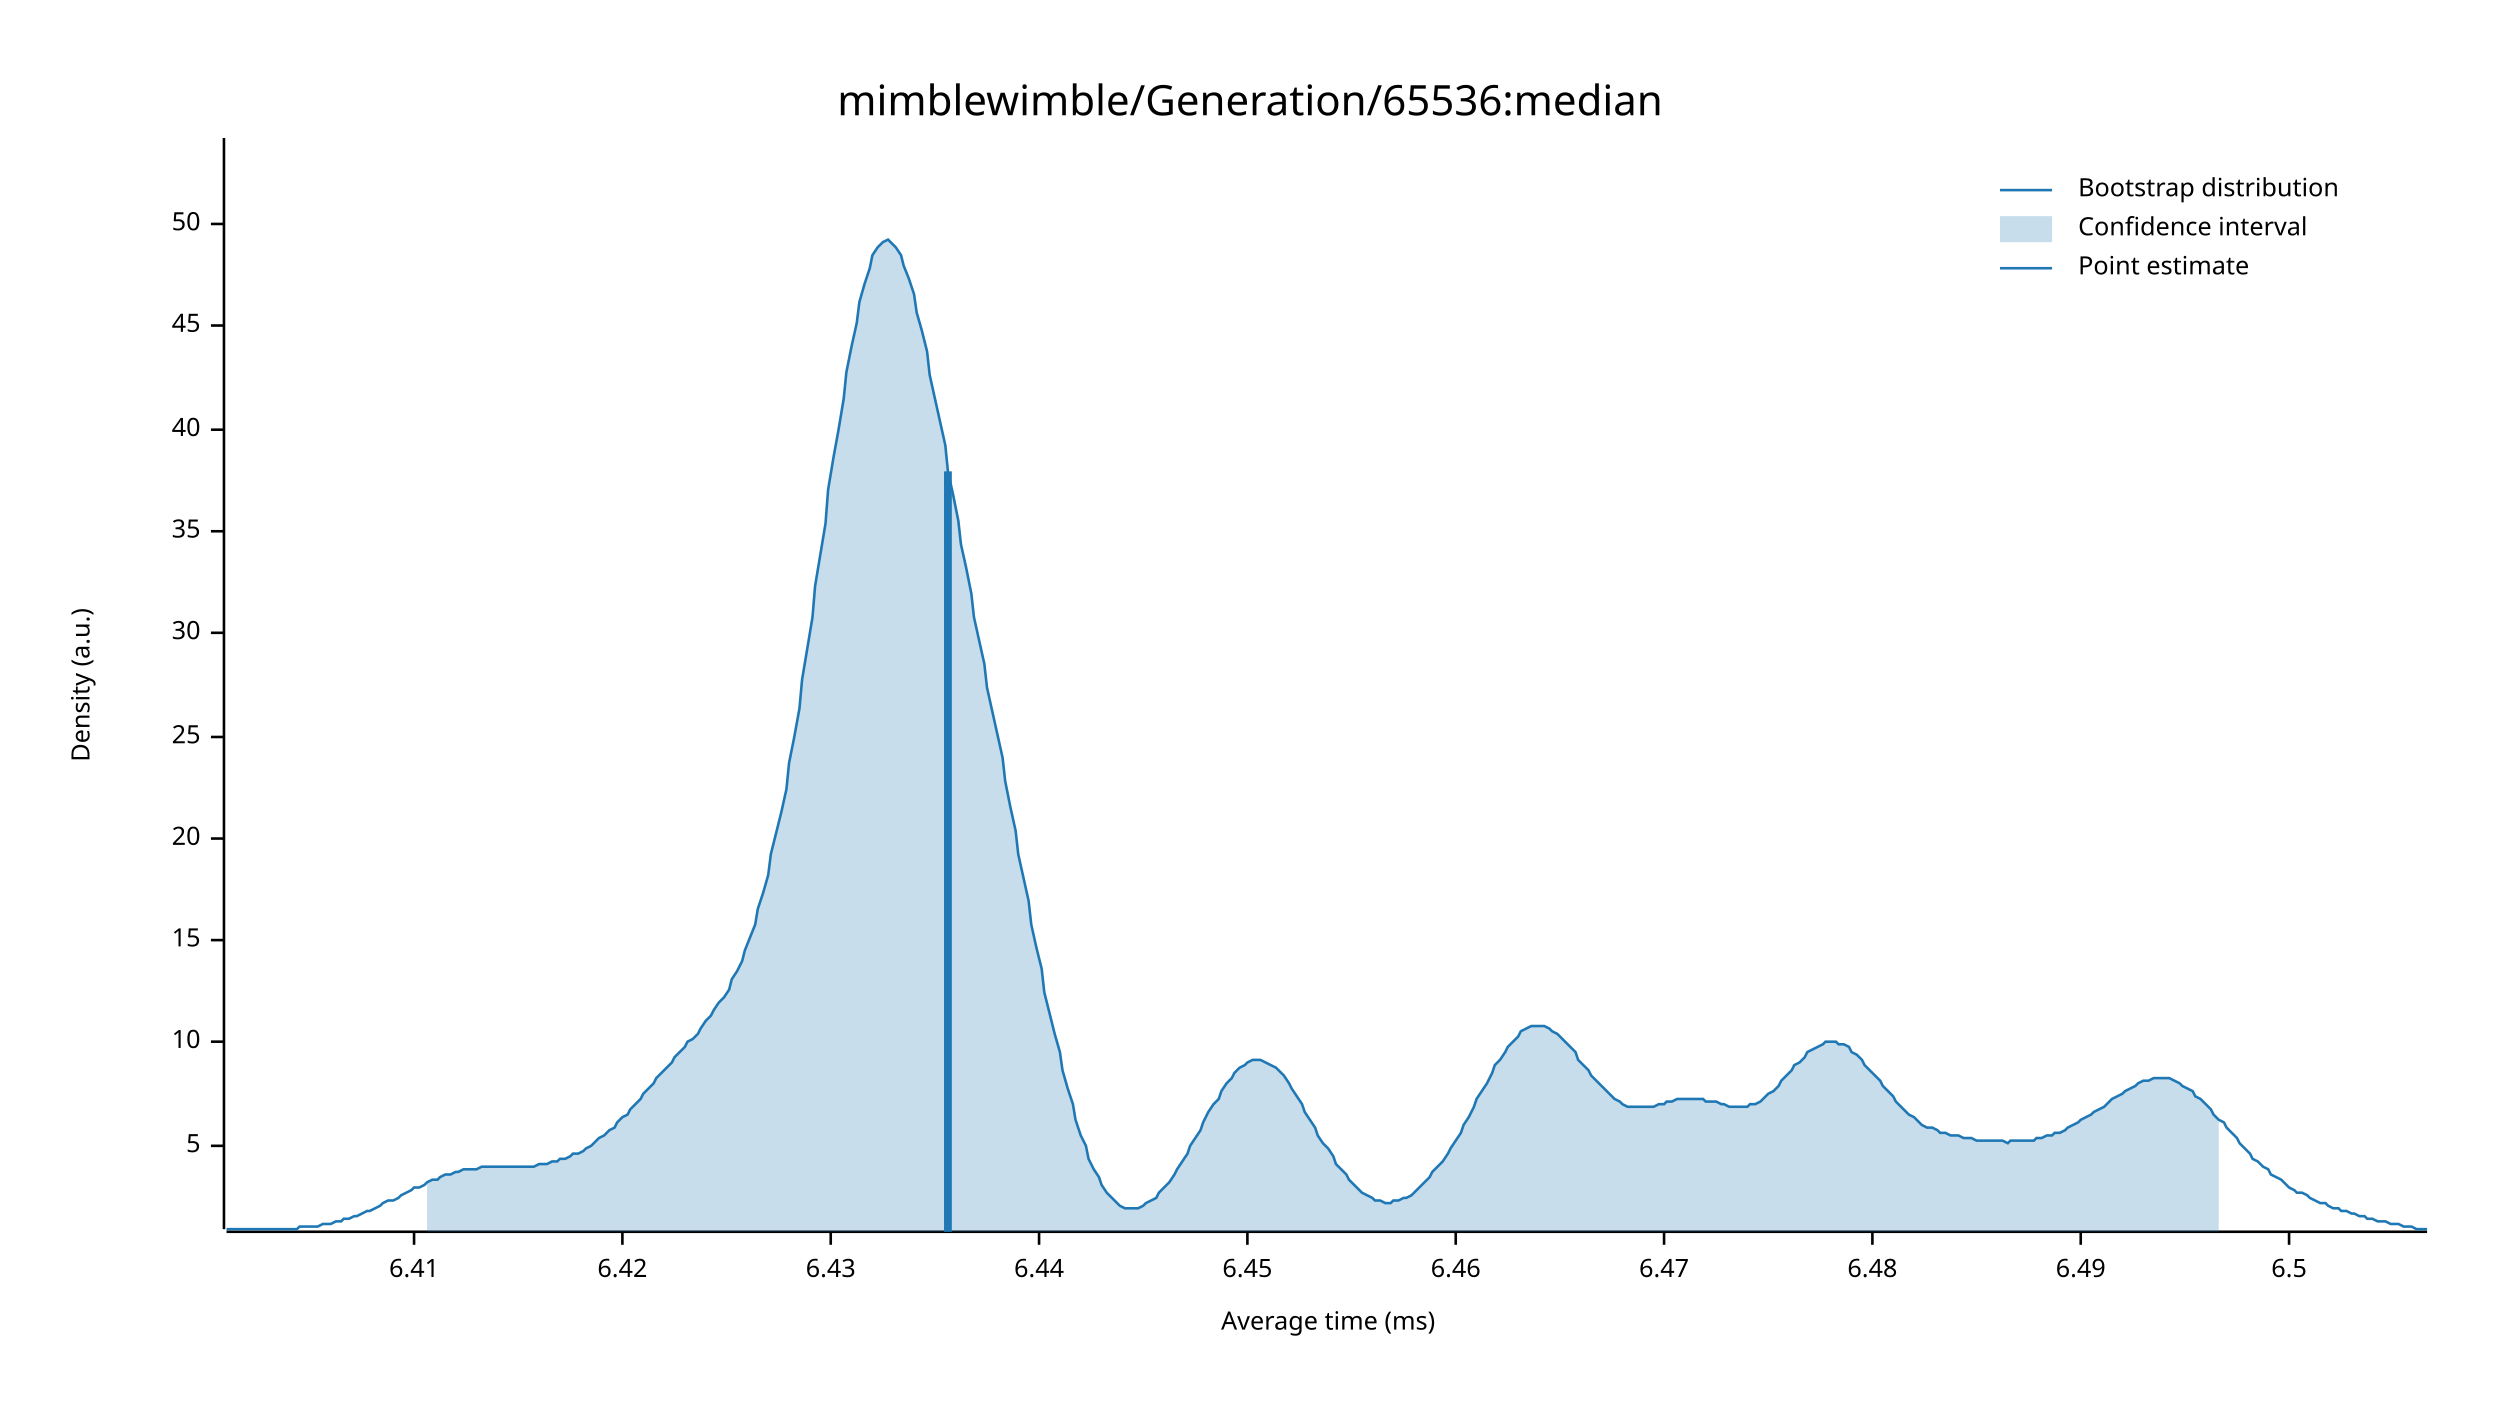
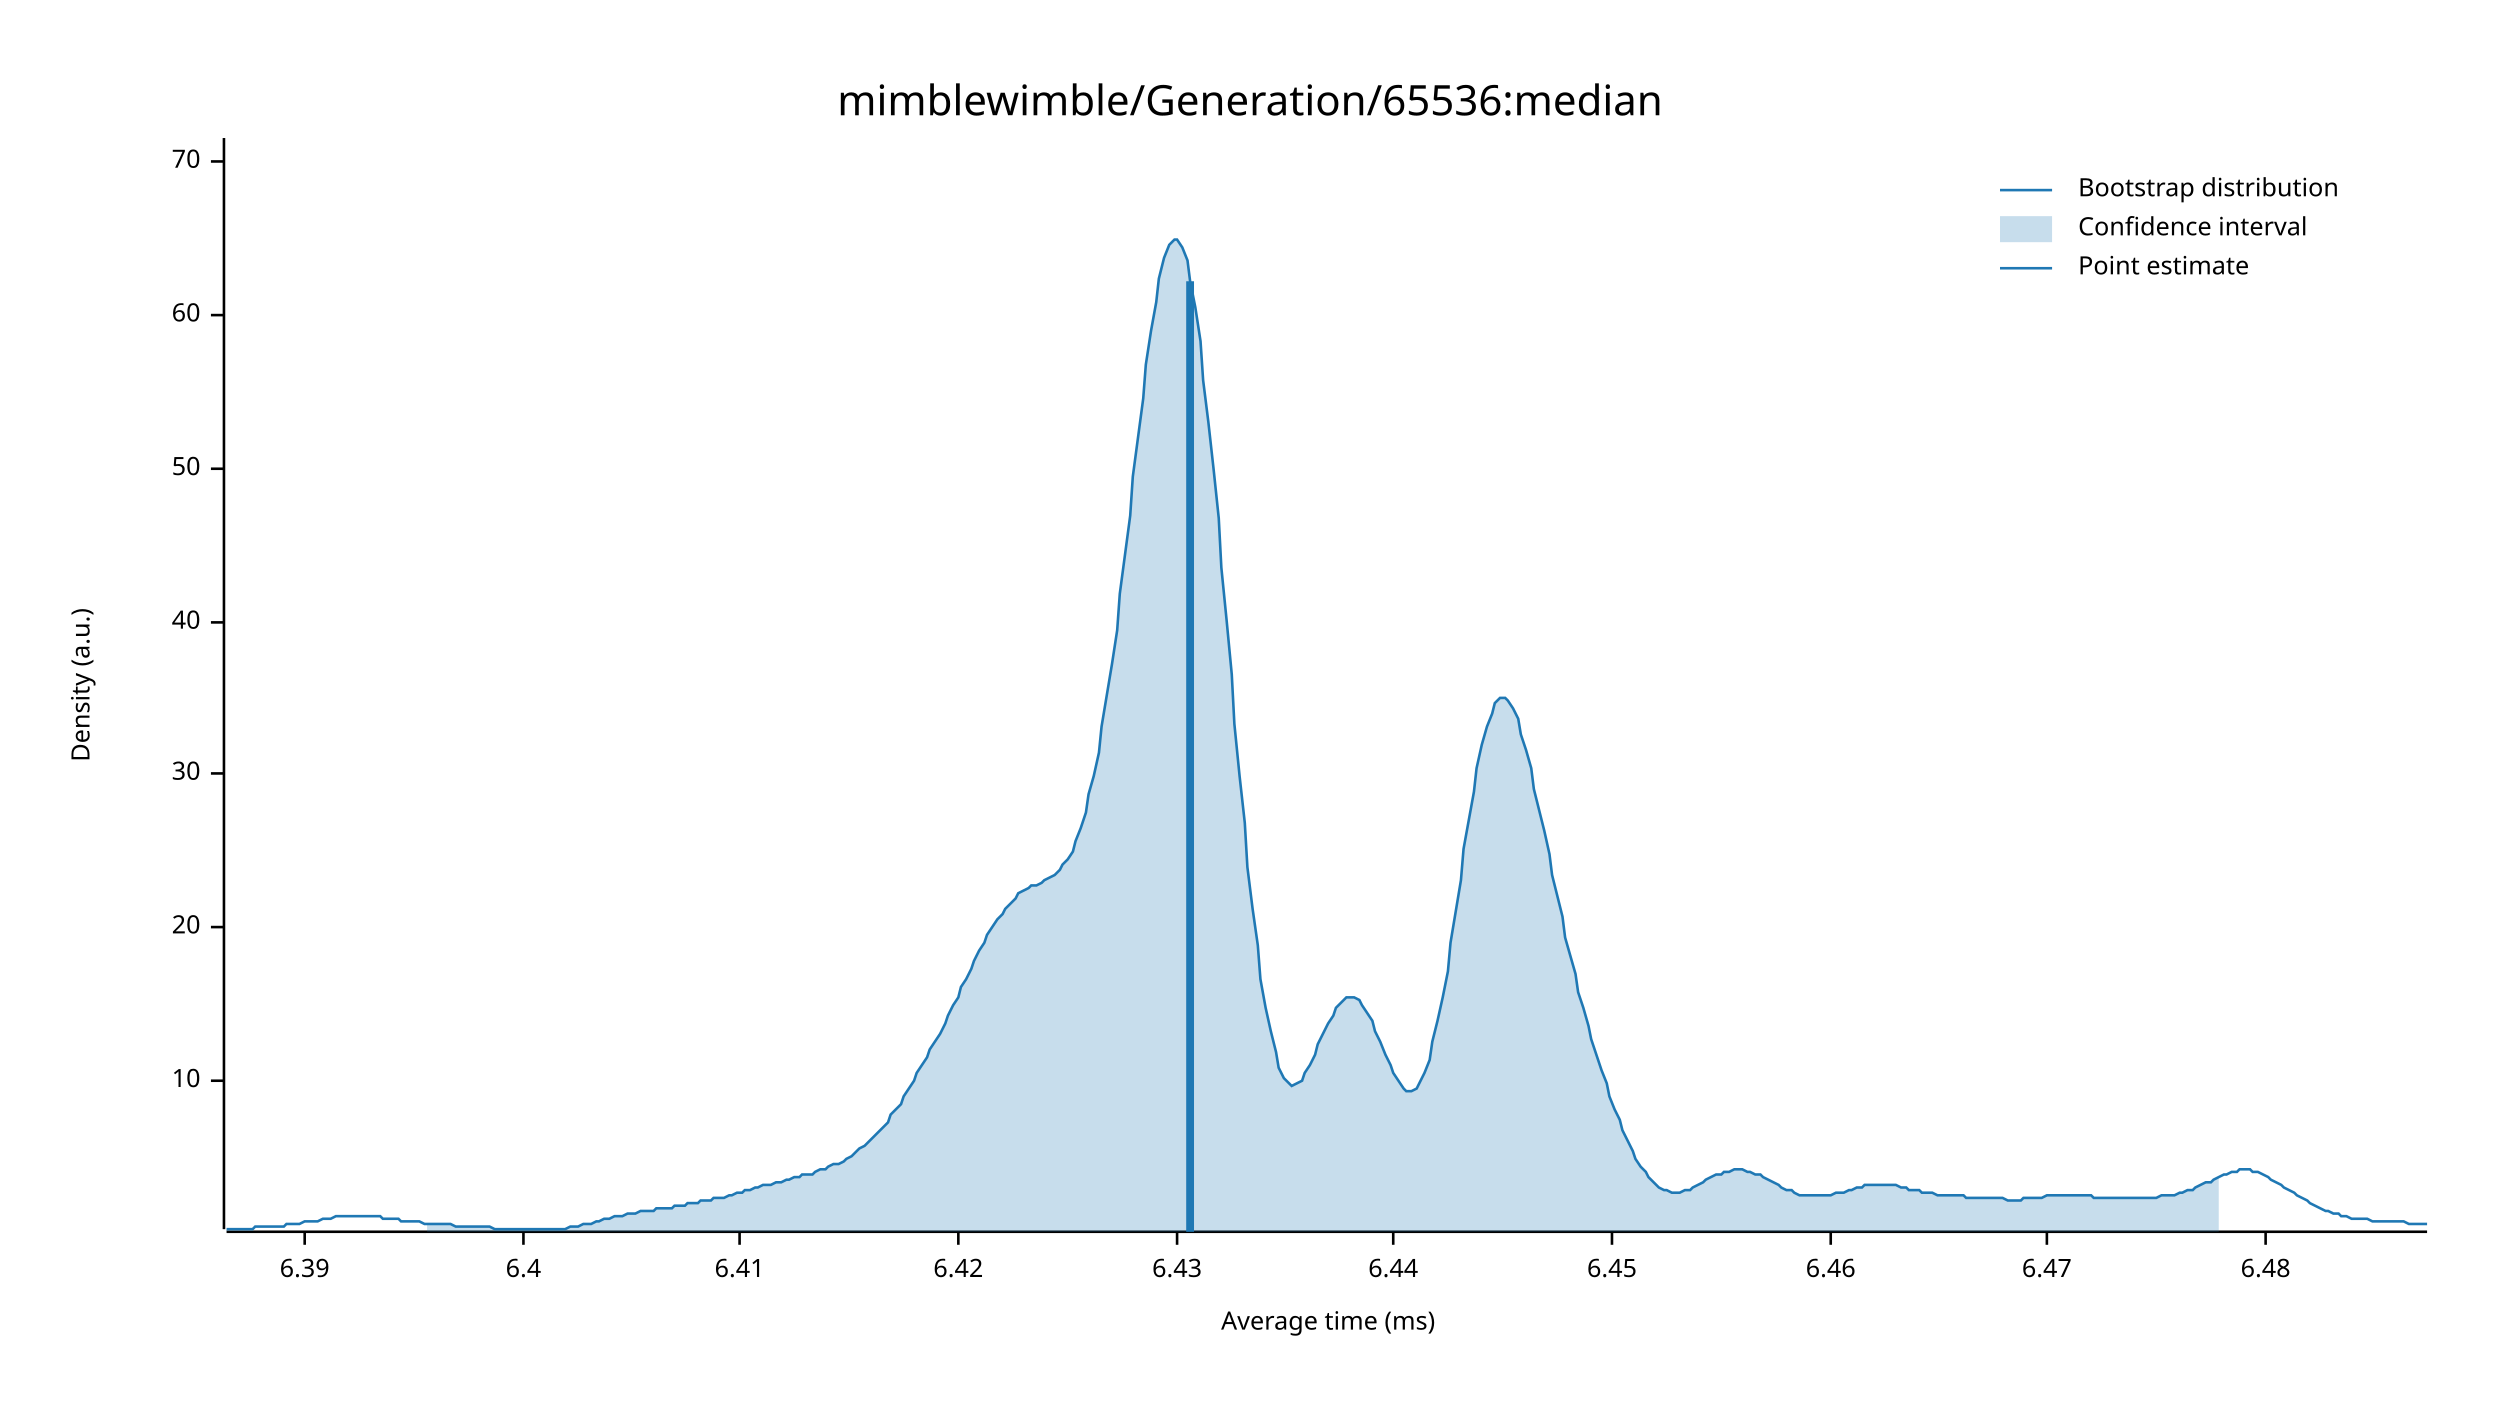
<svg xmlns="http://www.w3.org/2000/svg" width="960" height="540" viewBox="0 0 960 540">
  <text x="480" y="32" dy="0.76em" text-anchor="middle" font-family="sans-serif" font-size="16.129" opacity="1" fill="#000000">
mimblewimble/Generation/65536:median
</text>
  <text x="27" y="263" dy="0.76em" text-anchor="middle" font-family="sans-serif" font-size="9.677" opacity="1" fill="#000000" transform="rotate(270, 27, 263)">
Density (a.u.)
</text>
  <text x="510" y="513" dy="-0.5ex" text-anchor="middle" font-family="sans-serif" font-size="9.677" opacity="1" fill="#000000">
Average time (ms)
</text>
  <polyline fill="none" opacity="1" stroke="#000000" stroke-width="1" points="86,53 86,472 " />
-   <text x="77" y="440" dy="0.5ex" text-anchor="end" font-family="sans-serif" font-size="9.677" opacity="1" fill="#000000">
- 5
- </text>
-   <polyline fill="none" opacity="1" stroke="#000000" stroke-width="1" points="81,440 86,440 " />
-   <text x="77" y="400" dy="0.5ex" text-anchor="end" font-family="sans-serif" font-size="9.677" opacity="1" fill="#000000">
+   <text x="77" y="415" dy="0.5ex" text-anchor="end" font-family="sans-serif" font-size="9.677" opacity="1" fill="#000000">
10
</text>
-   <polyline fill="none" opacity="1" stroke="#000000" stroke-width="1" points="81,400 86,400 " />
-   <text x="77" y="361" dy="0.5ex" text-anchor="end" font-family="sans-serif" font-size="9.677" opacity="1" fill="#000000">
- 15
- </text>
-   <polyline fill="none" opacity="1" stroke="#000000" stroke-width="1" points="81,361 86,361 " />
-   <text x="77" y="322" dy="0.5ex" text-anchor="end" font-family="sans-serif" font-size="9.677" opacity="1" fill="#000000">
+   <polyline fill="none" opacity="1" stroke="#000000" stroke-width="1" points="81,415 86,415 " />
+   <text x="77" y="356" dy="0.5ex" text-anchor="end" font-family="sans-serif" font-size="9.677" opacity="1" fill="#000000">
20
</text>
-   <polyline fill="none" opacity="1" stroke="#000000" stroke-width="1" points="81,322 86,322 " />
-   <text x="77" y="283" dy="0.5ex" text-anchor="end" font-family="sans-serif" font-size="9.677" opacity="1" fill="#000000">
- 25
- </text>
-   <polyline fill="none" opacity="1" stroke="#000000" stroke-width="1" points="81,283 86,283 " />
-   <text x="77" y="243" dy="0.5ex" text-anchor="end" font-family="sans-serif" font-size="9.677" opacity="1" fill="#000000">
+   <polyline fill="none" opacity="1" stroke="#000000" stroke-width="1" points="81,356 86,356 " />
+   <text x="77" y="297" dy="0.5ex" text-anchor="end" font-family="sans-serif" font-size="9.677" opacity="1" fill="#000000">
30
</text>
-   <polyline fill="none" opacity="1" stroke="#000000" stroke-width="1" points="81,243 86,243 " />
-   <text x="77" y="204" dy="0.5ex" text-anchor="end" font-family="sans-serif" font-size="9.677" opacity="1" fill="#000000">
- 35
- </text>
-   <polyline fill="none" opacity="1" stroke="#000000" stroke-width="1" points="81,204 86,204 " />
-   <text x="77" y="165" dy="0.5ex" text-anchor="end" font-family="sans-serif" font-size="9.677" opacity="1" fill="#000000">
+   <polyline fill="none" opacity="1" stroke="#000000" stroke-width="1" points="81,297 86,297 " />
+   <text x="77" y="239" dy="0.5ex" text-anchor="end" font-family="sans-serif" font-size="9.677" opacity="1" fill="#000000">
40
</text>
-   <polyline fill="none" opacity="1" stroke="#000000" stroke-width="1" points="81,165 86,165 " />
-   <text x="77" y="125" dy="0.5ex" text-anchor="end" font-family="sans-serif" font-size="9.677" opacity="1" fill="#000000">
- 45
- </text>
-   <polyline fill="none" opacity="1" stroke="#000000" stroke-width="1" points="81,125 86,125 " />
-   <text x="77" y="86" dy="0.5ex" text-anchor="end" font-family="sans-serif" font-size="9.677" opacity="1" fill="#000000">
+   <polyline fill="none" opacity="1" stroke="#000000" stroke-width="1" points="81,239 86,239 " />
+   <text x="77" y="180" dy="0.5ex" text-anchor="end" font-family="sans-serif" font-size="9.677" opacity="1" fill="#000000">
50
</text>
-   <polyline fill="none" opacity="1" stroke="#000000" stroke-width="1" points="81,86 86,86 " />
+   <polyline fill="none" opacity="1" stroke="#000000" stroke-width="1" points="81,180 86,180 " />
+   <text x="77" y="121" dy="0.5ex" text-anchor="end" font-family="sans-serif" font-size="9.677" opacity="1" fill="#000000">
+ 60
+ </text>
+   <polyline fill="none" opacity="1" stroke="#000000" stroke-width="1" points="81,121 86,121 " />
+   <text x="77" y="62" dy="0.5ex" text-anchor="end" font-family="sans-serif" font-size="9.677" opacity="1" fill="#000000">
+ 70
+ </text>
+   <polyline fill="none" opacity="1" stroke="#000000" stroke-width="1" points="81,62 86,62 " />
  <polyline fill="none" opacity="1" stroke="#000000" stroke-width="1" points="87,473 932,473 " />
-   <text x="159" y="483" dy="0.76em" text-anchor="middle" font-family="sans-serif" font-size="9.677" opacity="1" fill="#000000">
+   <text x="117" y="483" dy="0.76em" text-anchor="middle" font-family="sans-serif" font-size="9.677" opacity="1" fill="#000000">
+ 6.39
+ </text>
+   <polyline fill="none" opacity="1" stroke="#000000" stroke-width="1" points="117,473 117,478 " />
+   <text x="201" y="483" dy="0.76em" text-anchor="middle" font-family="sans-serif" font-size="9.677" opacity="1" fill="#000000">
+ 6.4
+ </text>
+   <polyline fill="none" opacity="1" stroke="#000000" stroke-width="1" points="201,473 201,478 " />
+   <text x="284" y="483" dy="0.76em" text-anchor="middle" font-family="sans-serif" font-size="9.677" opacity="1" fill="#000000">
6.41
</text>
-   <polyline fill="none" opacity="1" stroke="#000000" stroke-width="1" points="159,473 159,478 " />
-   <text x="239" y="483" dy="0.76em" text-anchor="middle" font-family="sans-serif" font-size="9.677" opacity="1" fill="#000000">
+   <polyline fill="none" opacity="1" stroke="#000000" stroke-width="1" points="284,473 284,478 " />
+   <text x="368" y="483" dy="0.76em" text-anchor="middle" font-family="sans-serif" font-size="9.677" opacity="1" fill="#000000">
6.42
</text>
-   <polyline fill="none" opacity="1" stroke="#000000" stroke-width="1" points="239,473 239,478 " />
-   <text x="319" y="483" dy="0.76em" text-anchor="middle" font-family="sans-serif" font-size="9.677" opacity="1" fill="#000000">
+   <polyline fill="none" opacity="1" stroke="#000000" stroke-width="1" points="368,473 368,478 " />
+   <text x="452" y="483" dy="0.76em" text-anchor="middle" font-family="sans-serif" font-size="9.677" opacity="1" fill="#000000">
6.43
</text>
-   <polyline fill="none" opacity="1" stroke="#000000" stroke-width="1" points="319,473 319,478 " />
-   <text x="399" y="483" dy="0.76em" text-anchor="middle" font-family="sans-serif" font-size="9.677" opacity="1" fill="#000000">
+   <polyline fill="none" opacity="1" stroke="#000000" stroke-width="1" points="452,473 452,478 " />
+   <text x="535" y="483" dy="0.76em" text-anchor="middle" font-family="sans-serif" font-size="9.677" opacity="1" fill="#000000">
6.44
</text>
-   <polyline fill="none" opacity="1" stroke="#000000" stroke-width="1" points="399,473 399,478 " />
-   <text x="479" y="483" dy="0.76em" text-anchor="middle" font-family="sans-serif" font-size="9.677" opacity="1" fill="#000000">
+   <polyline fill="none" opacity="1" stroke="#000000" stroke-width="1" points="535,473 535,478 " />
+   <text x="619" y="483" dy="0.76em" text-anchor="middle" font-family="sans-serif" font-size="9.677" opacity="1" fill="#000000">
6.45
</text>
-   <polyline fill="none" opacity="1" stroke="#000000" stroke-width="1" points="479,473 479,478 " />
-   <text x="559" y="483" dy="0.76em" text-anchor="middle" font-family="sans-serif" font-size="9.677" opacity="1" fill="#000000">
+   <polyline fill="none" opacity="1" stroke="#000000" stroke-width="1" points="619,473 619,478 " />
+   <text x="703" y="483" dy="0.76em" text-anchor="middle" font-family="sans-serif" font-size="9.677" opacity="1" fill="#000000">
6.46
</text>
-   <polyline fill="none" opacity="1" stroke="#000000" stroke-width="1" points="559,473 559,478 " />
-   <text x="639" y="483" dy="0.76em" text-anchor="middle" font-family="sans-serif" font-size="9.677" opacity="1" fill="#000000">
+   <polyline fill="none" opacity="1" stroke="#000000" stroke-width="1" points="703,473 703,478 " />
+   <text x="786" y="483" dy="0.76em" text-anchor="middle" font-family="sans-serif" font-size="9.677" opacity="1" fill="#000000">
6.47
</text>
-   <polyline fill="none" opacity="1" stroke="#000000" stroke-width="1" points="639,473 639,478 " />
-   <text x="719" y="483" dy="0.76em" text-anchor="middle" font-family="sans-serif" font-size="9.677" opacity="1" fill="#000000">
+   <polyline fill="none" opacity="1" stroke="#000000" stroke-width="1" points="786,473 786,478 " />
+   <text x="870" y="483" dy="0.76em" text-anchor="middle" font-family="sans-serif" font-size="9.677" opacity="1" fill="#000000">
6.48
</text>
-   <polyline fill="none" opacity="1" stroke="#000000" stroke-width="1" points="719,473 719,478 " />
-   <text x="799" y="483" dy="0.76em" text-anchor="middle" font-family="sans-serif" font-size="9.677" opacity="1" fill="#000000">
- 6.49
- </text>
-   <polyline fill="none" opacity="1" stroke="#000000" stroke-width="1" points="799,473 799,478 " />
-   <text x="879" y="483" dy="0.76em" text-anchor="middle" font-family="sans-serif" font-size="9.677" opacity="1" fill="#000000">
- 6.5
- </text>
-   <polyline fill="none" opacity="1" stroke="#000000" stroke-width="1" points="879,473 879,478 " />
-   <polyline fill="none" opacity="1" stroke="#1F78B4" stroke-width="1" points="87,472 88,472 90,472 92,472 93,472 95,472 97,472 98,472 100,472 102,472 103,472 105,472 107,472 109,472 110,472 112,472 114,472 115,471 117,471 119,471 120,471 122,471 124,470 125,470 127,470 129,469 131,469 132,468 134,468 136,467 137,467 139,466 141,465 142,465 144,464 146,463 147,462 149,461 151,461 153,460 154,459 156,458 158,457 159,456 161,456 163,455 164,454 166,453 168,453 169,452 171,451 173,451 175,450 176,450 178,449 180,449 181,449 183,449 185,448 186,448 188,448 190,448 191,448 193,448 195,448 197,448 198,448 200,448 202,448 203,448 205,448 207,447 208,447 210,447 212,446 214,446 215,445 217,445 219,444 220,443 222,443 224,442 225,441 227,440 229,438 230,437 232,436 234,434 236,433 237,431 239,429 241,428 242,426 244,424 246,422 247,420 249,418 251,416 252,414 254,412 256,410 258,408 259,406 261,404 263,402 264,400 266,399 268,397 269,395 271,392 273,390 274,388 276,385 278,383 280,380 281,376 283,373 285,369 286,365 288,360 290,355 291,349 293,343 295,336 296,328 298,320 300,312 302,303 303,293 305,283 307,272 308,261 310,249 312,237 313,225 315,213 317,201 318,188 320,176 322,165 324,153 325,143 327,133 329,124 330,116 332,109 334,103 335,98 337,95 339,93 341,92 342,93 344,95 346,98 347,102 349,107 351,113 352,120 354,127 356,135 357,144 359,153 361,162 363,171 364,181 366,190 368,200 369,209 371,218 373,228 374,237 376,246 378,255 379,264 381,273 383,282 385,291 386,300 388,310 390,319 391,328 393,337 395,346 396,355 398,364 400,372 401,381 403,389 405,397 407,404 408,411 410,418 412,424 413,430 415,436 417,440 418,445 420,449 422,452 423,455 425,458 427,460 429,462 430,463 432,464 434,464 435,464 437,464 439,463 440,462 442,461 444,460 445,458 447,456 449,454 451,451 452,449 454,446 456,443 457,440 459,437 461,434 462,431 464,427 466,424 468,422 469,419 471,416 473,414 474,412 476,410 478,409 479,408 481,407 483,407 484,407 486,408 488,409 490,410 491,411 493,413 495,416 496,418 498,421 500,424 501,427 503,430 505,433 506,436 508,439 510,441 512,444 513,447 515,449 517,451 518,453 520,455 522,457 523,458 525,459 527,460 528,461 530,461 532,462 534,462 535,461 537,461 539,460 540,460 542,459 544,457 545,456 547,454 549,452 550,450 552,448 554,446 556,443 557,441 559,438 561,435 562,432 564,429 566,425 567,422 569,419 571,416 573,412 574,409 576,407 578,404 579,402 581,400 583,398 584,396 586,395 588,394 589,394 591,394 593,394 595,395 596,396 598,397 600,399 601,400 603,402 605,404 606,407 608,409 610,411 611,413 613,415 615,417 617,419 618,420 620,422 622,423 623,424 625,425 627,425 628,425 630,425 632,425 633,425 635,425 637,424 639,424 640,423 642,423 644,422 645,422 647,422 649,422 650,422 652,422 654,422 655,423 657,423 659,423 661,424 662,424 664,425 666,425 667,425 669,425 671,425 672,424 674,424 676,423 677,422 679,420 681,419 683,417 684,415 686,413 688,411 689,409 691,408 693,406 694,404 696,403 698,402 700,401 701,400 703,400 705,400 706,401 708,401 710,402 711,404 713,405 715,407 716,409 718,411 720,413 722,415 723,417 725,419 727,421 728,423 730,425 732,427 733,428 735,429 737,431 738,432 740,433 742,433 744,434 745,435 747,435 749,436 750,436 752,436 754,437 755,437 757,437 759,438 760,438 762,438 764,438 766,438 767,438 769,438 771,439 772,438 774,438 776,438 777,438 779,438 781,438 782,437 784,437 786,436 788,436 789,435 791,435 793,434 794,433 796,432 798,431 799,430 801,429 803,428 804,427 806,426 808,425 810,423 811,422 813,421 815,420 816,419 818,418 820,417 821,416 823,415 825,415 827,414 828,414 830,414 832,414 833,414 835,415 837,416 838,417 840,418 842,419 843,421 845,422 847,424 849,426 850,428 852,430 854,431 855,433 857,435 859,437 860,439 862,441 864,443 865,445 867,446 869,448 871,449 872,451 874,452 876,453 877,454 879,456 881,457 882,458 884,458 886,459 887,460 889,461 891,462 893,462 894,463 896,464 898,464 899,465 901,465 903,466 904,466 906,467 908,467 909,468 911,468 913,469 915,469 916,469 918,470 920,470 921,470 923,471 925,471 926,471 928,472 930,472 932,472 " />
-   <polygon opacity="0.25" fill="#1F78B4" points="164,454 166,453 168,453 169,452 171,451 173,451 175,450 176,450 178,449 180,449 181,449 183,449 185,448 186,448 188,448 190,448 191,448 193,448 195,448 197,448 198,448 200,448 202,448 203,448 205,448 207,447 208,447 210,447 212,446 214,446 215,445 217,445 219,444 220,443 222,443 224,442 225,441 227,440 229,438 230,437 232,436 234,434 236,433 237,431 239,429 241,428 242,426 244,424 246,422 247,420 249,418 251,416 252,414 254,412 256,410 258,408 259,406 261,404 263,402 264,400 266,399 268,397 269,395 271,392 273,390 274,388 276,385 278,383 280,380 281,376 283,373 285,369 286,365 288,360 290,355 291,349 293,343 295,336 296,328 298,320 300,312 302,303 303,293 305,283 307,272 308,261 310,249 312,237 313,225 315,213 317,201 318,188 320,176 322,165 324,153 325,143 327,133 329,124 330,116 332,109 334,103 335,98 337,95 339,93 341,92 342,93 344,95 346,98 347,102 349,107 351,113 352,120 354,127 356,135 357,144 359,153 361,162 363,171 364,181 366,190 368,200 369,209 371,218 373,228 374,237 376,246 378,255 379,264 381,273 383,282 385,291 386,300 388,310 390,319 391,328 393,337 395,346 396,355 398,364 400,372 401,381 403,389 405,397 407,404 408,411 410,418 412,424 413,430 415,436 417,440 418,445 420,449 422,452 423,455 425,458 427,460 429,462 430,463 432,464 434,464 435,464 437,464 439,463 440,462 442,461 444,460 445,458 447,456 449,454 451,451 452,449 454,446 456,443 457,440 459,437 461,434 462,431 464,427 466,424 468,422 469,419 471,416 473,414 474,412 476,410 478,409 479,408 481,407 483,407 484,407 486,408 488,409 490,410 491,411 493,413 495,416 496,418 498,421 500,424 501,427 503,430 505,433 506,436 508,439 510,441 512,444 513,447 515,449 517,451 518,453 520,455 522,457 523,458 525,459 527,460 528,461 530,461 532,462 534,462 535,461 537,461 539,460 540,460 542,459 544,457 545,456 547,454 549,452 550,450 552,448 554,446 556,443 557,441 559,438 561,435 562,432 564,429 566,425 567,422 569,419 571,416 573,412 574,409 576,407 578,404 579,402 581,400 583,398 584,396 586,395 588,394 589,394 591,394 593,394 595,395 596,396 598,397 600,399 601,400 603,402 605,404 606,407 608,409 610,411 611,413 613,415 615,417 617,419 618,420 620,422 622,423 623,424 625,425 627,425 628,425 630,425 632,425 633,425 635,425 637,424 639,424 640,423 642,423 644,422 645,422 647,422 649,422 650,422 652,422 654,422 655,423 657,423 659,423 661,424 662,424 664,425 666,425 667,425 669,425 671,425 672,424 674,424 676,423 677,422 679,420 681,419 683,417 684,415 686,413 688,411 689,409 691,408 693,406 694,404 696,403 698,402 700,401 701,400 703,400 705,400 706,401 708,401 710,402 711,404 713,405 715,407 716,409 718,411 720,413 722,415 723,417 725,419 727,421 728,423 730,425 732,427 733,428 735,429 737,431 738,432 740,433 742,433 744,434 745,435 747,435 749,436 750,436 752,436 754,437 755,437 757,437 759,438 760,438 762,438 764,438 766,438 767,438 769,438 771,439 772,438 774,438 776,438 777,438 779,438 781,438 782,437 784,437 786,436 788,436 789,435 791,435 793,434 794,433 796,432 798,431 799,430 801,429 803,428 804,427 806,426 808,425 810,423 811,422 813,421 815,420 816,419 818,418 820,417 821,416 823,415 825,415 827,414 828,414 830,414 832,414 833,414 835,415 837,416 838,417 840,418 842,419 843,421 845,422 847,424 849,426 850,428 852,430 852,473 164,473 " />
-   <polyline fill="none" opacity="1" stroke="#1F78B4" stroke-width="3" points="364,473 364,181 " />
+   <polyline fill="none" opacity="1" stroke="#000000" stroke-width="1" points="870,473 870,478 " />
+   <polyline fill="none" opacity="1" stroke="#1F78B4" stroke-width="1" points="87,472 88,472 90,472 92,472 93,472 95,472 97,472 98,471 100,471 102,471 103,471 105,471 107,471 109,471 110,470 112,470 114,470 115,470 117,469 119,469 120,469 122,469 124,468 125,468 127,468 129,467 131,467 132,467 134,467 136,467 137,467 139,467 141,467 142,467 144,467 146,467 147,468 149,468 151,468 153,468 154,469 156,469 158,469 159,469 161,469 163,470 164,470 166,470 168,470 169,470 171,470 173,470 175,471 176,471 178,471 180,471 181,471 183,471 185,471 186,471 188,471 190,472 191,472 193,472 195,472 197,472 198,472 200,472 202,472 203,472 205,472 207,472 208,472 210,472 212,472 214,472 215,472 217,472 219,471 220,471 222,471 224,470 225,470 227,470 229,469 230,469 232,468 234,468 236,467 237,467 239,467 241,466 242,466 244,466 246,465 247,465 249,465 251,465 252,464 254,464 256,464 258,464 259,463 261,463 263,463 264,462 266,462 268,462 269,461 271,461 273,461 274,460 276,460 278,460 280,459 281,459 283,458 285,458 286,457 288,457 290,456 291,456 293,455 295,455 296,455 298,454 300,454 302,453 303,453 305,452 307,452 308,451 310,451 312,451 313,450 315,449 317,449 318,448 320,447 322,447 324,446 325,445 327,444 329,442 330,441 332,440 334,438 335,437 337,435 339,433 341,431 342,428 344,426 346,424 347,421 349,418 351,415 352,412 354,409 356,406 357,403 359,400 361,397 363,393 364,390 366,386 368,383 369,379 371,376 373,372 374,369 376,365 378,362 379,359 381,356 383,353 385,351 386,349 388,347 390,345 391,343 393,342 395,341 396,340 398,340 400,339 401,338 403,337 405,336 407,334 408,332 410,330 412,327 413,323 415,318 417,312 418,305 420,298 422,289 423,279 425,267 427,255 429,242 430,228 432,213 434,198 435,183 437,168 439,153 440,140 442,127 444,116 445,107 447,99 449,94 451,92 452,92 454,95 456,100 457,108 459,118 461,131 462,146 464,162 466,180 468,199 469,218 471,238 473,259 474,278 476,298 478,316 479,333 481,349 483,363 484,376 486,387 488,396 490,404 491,410 493,414 495,416 496,417 498,416 500,415 501,412 503,409 505,405 506,401 508,397 510,393 512,390 513,387 515,385 517,383 518,383 520,383 522,384 523,386 525,389 527,392 528,396 530,400 532,405 534,409 535,412 537,415 539,418 540,419 542,419 544,418 545,416 547,412 549,407 550,400 552,392 554,383 556,373 557,362 559,350 561,338 562,326 564,315 566,304 567,295 569,286 571,279 573,274 574,270 576,268 578,268 579,269 581,272 583,276 584,282 586,288 588,295 589,303 591,311 593,319 595,328 596,336 598,344 600,352 601,360 603,367 605,374 606,381 608,387 610,394 611,399 613,405 615,411 617,416 618,421 620,426 622,430 623,434 625,438 627,442 628,445 630,448 632,450 633,452 635,454 637,456 639,457 640,457 642,458 644,458 645,458 647,457 649,457 650,456 652,455 654,454 655,453 657,452 659,451 661,451 662,450 664,450 666,449 667,449 669,449 671,450 672,450 674,451 676,451 677,452 679,453 681,454 683,455 684,456 686,457 688,457 689,458 691,459 693,459 694,459 696,459 698,459 700,459 701,459 703,459 705,458 706,458 708,458 710,457 711,457 713,456 715,456 716,455 718,455 720,455 722,455 723,455 725,455 727,455 728,455 730,456 732,456 733,457 735,457 737,457 738,458 740,458 742,458 744,459 745,459 747,459 749,459 750,459 752,459 754,459 755,460 757,460 759,460 760,460 762,460 764,460 766,460 767,460 769,460 771,461 772,461 774,461 776,461 777,460 779,460 781,460 782,460 784,460 786,459 788,459 789,459 791,459 793,459 794,459 796,459 798,459 799,459 801,459 803,459 804,460 806,460 808,460 810,460 811,460 813,460 815,460 816,460 818,460 820,460 821,460 823,460 825,460 827,460 828,460 830,459 832,459 833,459 835,459 837,458 838,458 840,457 842,457 843,456 845,455 847,454 849,454 850,453 852,452 854,451 855,451 857,450 859,450 860,449 862,449 864,449 865,450 867,450 869,451 871,452 872,453 874,454 876,455 877,456 879,457 881,458 882,459 884,460 886,461 887,462 889,463 891,464 893,465 894,465 896,466 898,466 899,467 901,467 903,468 904,468 906,468 908,468 909,468 911,469 913,469 915,469 916,469 918,469 920,469 921,469 923,469 925,470 926,470 928,470 930,470 932,470 " />
+   <polygon opacity="0.25" fill="#1F78B4" points="164,470 166,470 168,470 169,470 171,470 173,470 175,471 176,471 178,471 180,471 181,471 183,471 185,471 186,471 188,471 190,472 191,472 193,472 195,472 197,472 198,472 200,472 202,472 203,472 205,472 207,472 208,472 210,472 212,472 214,472 215,472 217,472 219,471 220,471 222,471 224,470 225,470 227,470 229,469 230,469 232,468 234,468 236,467 237,467 239,467 241,466 242,466 244,466 246,465 247,465 249,465 251,465 252,464 254,464 256,464 258,464 259,463 261,463 263,463 264,462 266,462 268,462 269,461 271,461 273,461 274,460 276,460 278,460 280,459 281,459 283,458 285,458 286,457 288,457 290,456 291,456 293,455 295,455 296,455 298,454 300,454 302,453 303,453 305,452 307,452 308,451 310,451 312,451 313,450 315,449 317,449 318,448 320,447 322,447 324,446 325,445 327,444 329,442 330,441 332,440 334,438 335,437 337,435 339,433 341,431 342,428 344,426 346,424 347,421 349,418 351,415 352,412 354,409 356,406 357,403 359,400 361,397 363,393 364,390 366,386 368,383 369,379 371,376 373,372 374,369 376,365 378,362 379,359 381,356 383,353 385,351 386,349 388,347 390,345 391,343 393,342 395,341 396,340 398,340 400,339 401,338 403,337 405,336 407,334 408,332 410,330 412,327 413,323 415,318 417,312 418,305 420,298 422,289 423,279 425,267 427,255 429,242 430,228 432,213 434,198 435,183 437,168 439,153 440,140 442,127 444,116 445,107 447,99 449,94 451,92 452,92 454,95 456,100 457,108 459,118 461,131 462,146 464,162 466,180 468,199 469,218 471,238 473,259 474,278 476,298 478,316 479,333 481,349 483,363 484,376 486,387 488,396 490,404 491,410 493,414 495,416 496,417 498,416 500,415 501,412 503,409 505,405 506,401 508,397 510,393 512,390 513,387 515,385 517,383 518,383 520,383 522,384 523,386 525,389 527,392 528,396 530,400 532,405 534,409 535,412 537,415 539,418 540,419 542,419 544,418 545,416 547,412 549,407 550,400 552,392 554,383 556,373 557,362 559,350 561,338 562,326 564,315 566,304 567,295 569,286 571,279 573,274 574,270 576,268 578,268 579,269 581,272 583,276 584,282 586,288 588,295 589,303 591,311 593,319 595,328 596,336 598,344 600,352 601,360 603,367 605,374 606,381 608,387 610,394 611,399 613,405 615,411 617,416 618,421 620,426 622,430 623,434 625,438 627,442 628,445 630,448 632,450 633,452 635,454 637,456 639,457 640,457 642,458 644,458 645,458 647,457 649,457 650,456 652,455 654,454 655,453 657,452 659,451 661,451 662,450 664,450 666,449 667,449 669,449 671,450 672,450 674,451 676,451 677,452 679,453 681,454 683,455 684,456 686,457 688,457 689,458 691,459 693,459 694,459 696,459 698,459 700,459 701,459 703,459 705,458 706,458 708,458 710,457 711,457 713,456 715,456 716,455 718,455 720,455 722,455 723,455 725,455 727,455 728,455 730,456 732,456 733,457 735,457 737,457 738,458 740,458 742,458 744,459 745,459 747,459 749,459 750,459 752,459 754,459 755,460 757,460 759,460 760,460 762,460 764,460 766,460 767,460 769,460 771,461 772,461 774,461 776,461 777,460 779,460 781,460 782,460 784,460 786,459 788,459 789,459 791,459 793,459 794,459 796,459 798,459 799,459 801,459 803,459 804,460 806,460 808,460 810,460 811,460 813,460 815,460 816,460 818,460 820,460 821,460 823,460 825,460 827,460 828,460 830,459 832,459 833,459 835,459 837,458 838,458 840,457 842,457 843,456 845,455 847,454 849,454 850,453 852,452 852,473 164,473 " />
+   <polyline fill="none" opacity="1" stroke="#1F78B4" stroke-width="3" points="457,473 457,108 " />
  <text x="798" y="68" dy="0.76em" text-anchor="start" font-family="sans-serif" font-size="9.677" opacity="1" fill="#000000">
Bootstrap distribution
</text>
  <text x="798" y="83" dy="0.76em" text-anchor="start" font-family="sans-serif" font-size="9.677" opacity="1" fill="#000000">
Confidence interval
</text>
  <text x="798" y="98" dy="0.76em" text-anchor="start" font-family="sans-serif" font-size="9.677" opacity="1" fill="#000000">
Point estimate
</text>
  <polyline fill="none" opacity="1" stroke="#1F78B4" stroke-width="1" points="768,73 788,73 " />
  <rect x="768" y="83" width="20" height="10" opacity="0.25" fill="#1F78B4" stroke="none" />
  <polyline fill="none" opacity="1" stroke="#1F78B4" stroke-width="1" points="768,103 788,103 " />
</svg>
